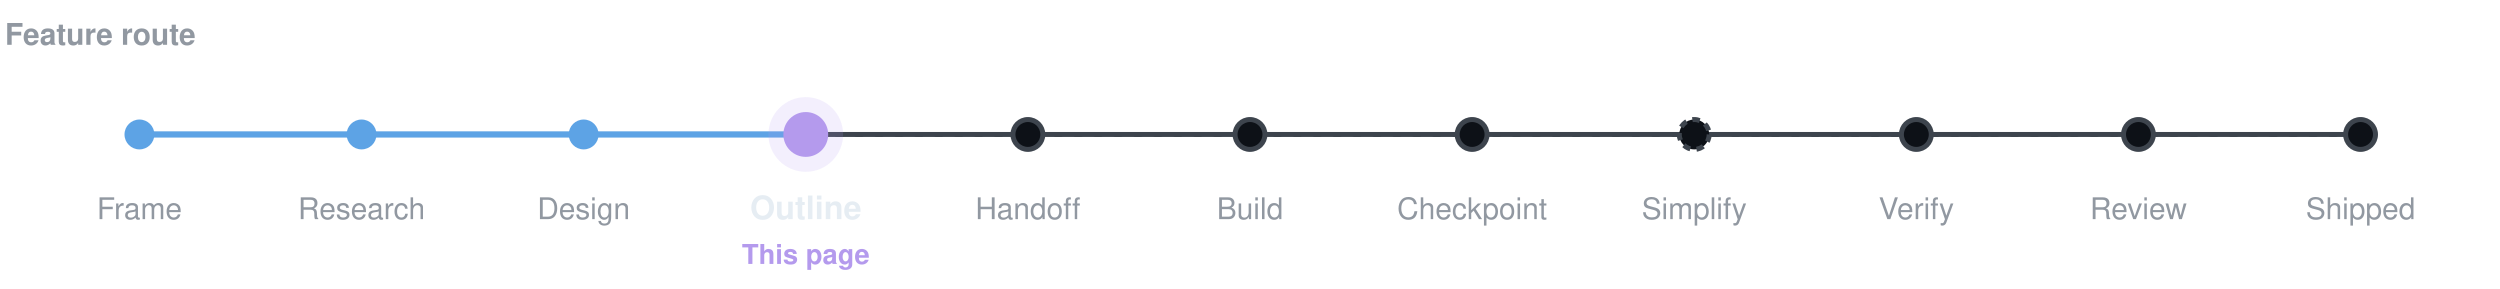
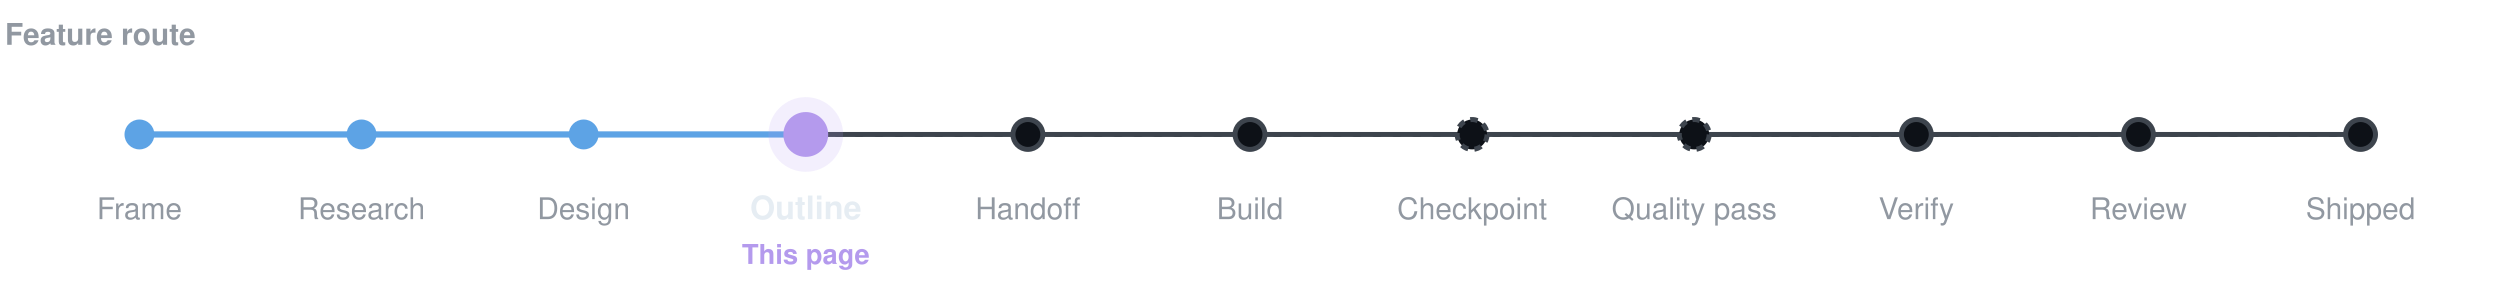
<svg xmlns="http://www.w3.org/2000/svg" width="1004" height="116" viewBox="-2 -2 1004 116" role="img" aria-label="Feature route: Outline highlighted">
  <text x="0" y="16" font-family="-apple-system, BlinkMacSystemFont, 'Segoe UI', 'Helvetica Neue', Helvetica, Arial, sans-serif" font-size="12" font-weight="600" fill="#9198a1" text-anchor="start">Feature route</text>
  <line x1="54.0" y1="52" x2="946.0" y2="52" stroke="#30363d" stroke-width="2" stroke-dasharray="2 6" stroke-linecap="round" />
  <line x1="54.0" y1="52" x2="946.0" y2="52" stroke="#3d444d" stroke-width="2" />
  <line x1="54.0" y1="52" x2="321.6" y2="52" stroke="#5da3e5" stroke-width="2.5" />
  <circle cx="54.0" cy="52" r="6" fill="#5da3e5" />
  <text x="54.0" y="86" font-family="-apple-system, BlinkMacSystemFont, 'Segoe UI', 'Helvetica Neue', Helvetica, Arial, sans-serif" font-size="12" font-weight="500" fill="#9198a1" text-anchor="middle">Frame</text>
  <circle cx="143.2" cy="52" r="6" fill="#5da3e5" />
  <text x="143.2" y="86" font-family="-apple-system, BlinkMacSystemFont, 'Segoe UI', 'Helvetica Neue', Helvetica, Arial, sans-serif" font-size="12" font-weight="500" fill="#9198a1" text-anchor="middle">Research</text>
  <circle cx="232.4" cy="52" r="6" fill="#5da3e5" />
  <text x="232.4" y="86" font-family="-apple-system, BlinkMacSystemFont, 'Segoe UI', 'Helvetica Neue', Helvetica, Arial, sans-serif" font-size="12" font-weight="500" fill="#9198a1" text-anchor="middle">Design</text>
  <circle cx="321.6" cy="52" r="15" fill="#b49aed" fill-opacity="0.16" />
  <circle cx="321.6" cy="52" r="9" fill="#b49aed" />
  <text x="321.6" y="86" font-family="-apple-system, BlinkMacSystemFont, 'Segoe UI', 'Helvetica Neue', Helvetica, Arial, sans-serif" font-size="13" font-weight="700" fill="#e6edf3" text-anchor="middle">Outline</text>
  <text x="321.6" y="104" font-family="-apple-system, BlinkMacSystemFont, 'Segoe UI', 'Helvetica Neue', Helvetica, Arial, sans-serif" font-size="11" font-weight="600" fill="#b49aed" text-anchor="middle">This page</text>
  <circle cx="410.8" cy="52" r="6" fill="#0d1117" stroke="#3d444d" stroke-width="2" />
  <text x="410.8" y="86" font-family="-apple-system, BlinkMacSystemFont, 'Segoe UI', 'Helvetica Neue', Helvetica, Arial, sans-serif" font-size="12" font-weight="500" fill="#9198a1" text-anchor="middle">Handoff</text>
  <circle cx="500.0" cy="52" r="6" fill="#0d1117" stroke="#3d444d" stroke-width="2" />
  <text x="500.0" y="86" font-family="-apple-system, BlinkMacSystemFont, 'Segoe UI', 'Helvetica Neue', Helvetica, Arial, sans-serif" font-size="12" font-weight="500" fill="#9198a1" text-anchor="middle">Build</text>
-   <circle cx="589.2" cy="52" r="6" fill="#0d1117" stroke="#3d444d" stroke-width="2" />
+   <circle cx="589.2" cy="52" r="6" fill="#0d1117" stroke="#3d444d" stroke-width="2" stroke-dasharray="3 2.5" />
  <text x="589.2" y="86" font-family="-apple-system, BlinkMacSystemFont, 'Segoe UI', 'Helvetica Neue', Helvetica, Arial, sans-serif" font-size="12" font-weight="500" fill="#9198a1" text-anchor="middle">Checkpoint</text>
  <circle cx="678.4" cy="52" r="6" fill="#0d1117" stroke="#3d444d" stroke-width="2" stroke-dasharray="3 2.5" />
-   <text x="678.4" y="86" font-family="-apple-system, BlinkMacSystemFont, 'Segoe UI', 'Helvetica Neue', Helvetica, Arial, sans-serif" font-size="12" font-weight="500" fill="#9198a1" text-anchor="middle">Simplify</text>
+   <text x="678.4" y="86" font-family="-apple-system, BlinkMacSystemFont, 'Segoe UI', 'Helvetica Neue', Helvetica, Arial, sans-serif" font-size="12" font-weight="500" fill="#9198a1" text-anchor="middle">Quality pass</text>
  <circle cx="767.6" cy="52" r="6" fill="#0d1117" stroke="#3d444d" stroke-width="2" />
  <text x="767.6" y="86" font-family="-apple-system, BlinkMacSystemFont, 'Segoe UI', 'Helvetica Neue', Helvetica, Arial, sans-serif" font-size="12" font-weight="500" fill="#9198a1" text-anchor="middle">Verify</text>
  <circle cx="856.8" cy="52" r="6" fill="#0d1117" stroke="#3d444d" stroke-width="2" />
  <text x="856.8" y="86" font-family="-apple-system, BlinkMacSystemFont, 'Segoe UI', 'Helvetica Neue', Helvetica, Arial, sans-serif" font-size="12" font-weight="500" fill="#9198a1" text-anchor="middle">Review</text>
  <circle cx="946.0" cy="52" r="6" fill="#0d1117" stroke="#3d444d" stroke-width="2" />
  <text x="946.0" y="86" font-family="-apple-system, BlinkMacSystemFont, 'Segoe UI', 'Helvetica Neue', Helvetica, Arial, sans-serif" font-size="12" font-weight="500" fill="#9198a1" text-anchor="middle">Shipped</text>
</svg>
